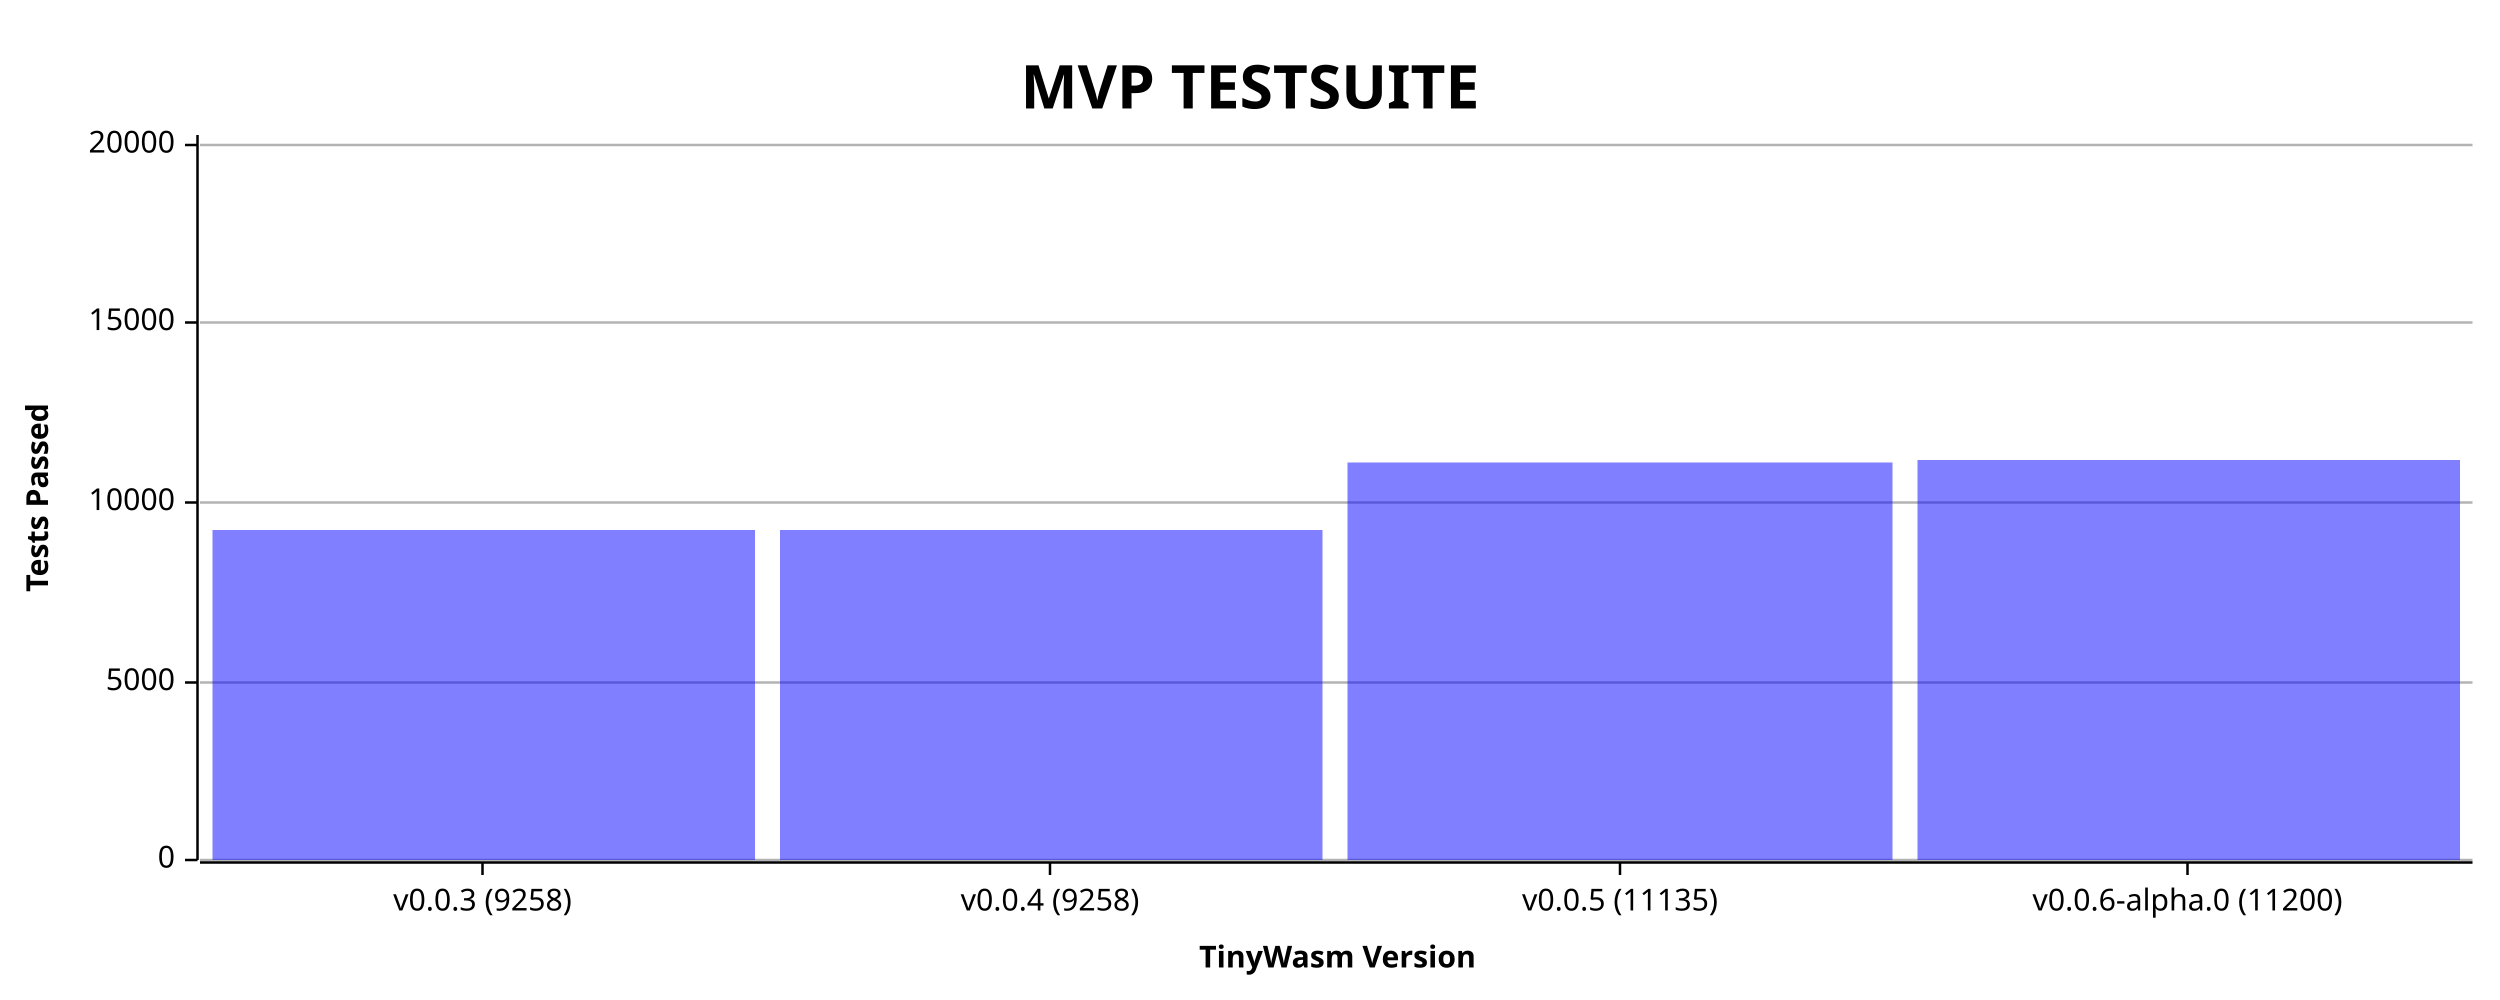
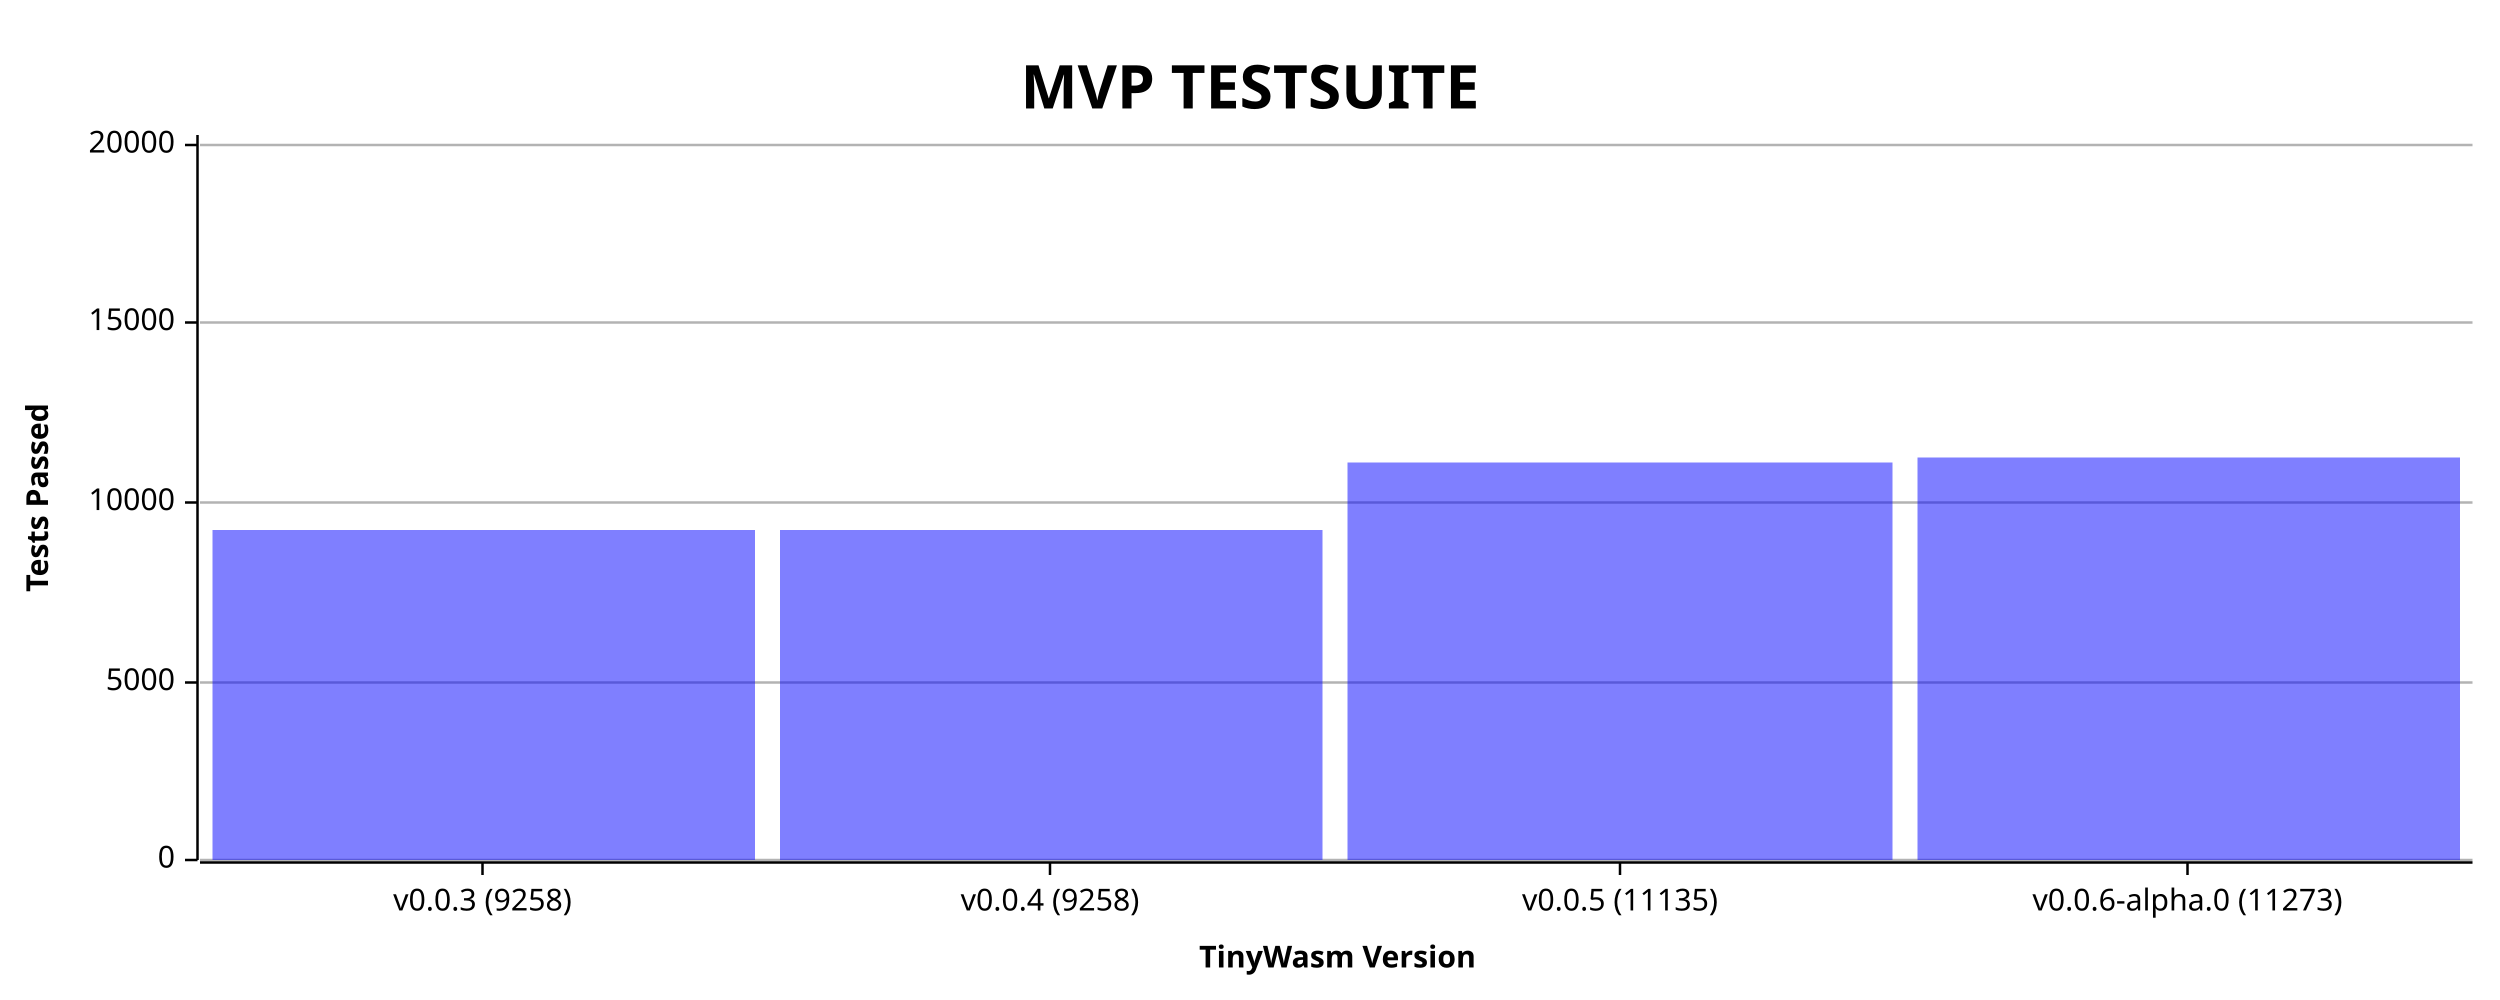
<svg xmlns="http://www.w3.org/2000/svg" width="1000" height="400" viewBox="0 0 1000 400">
  <rect x="0" y="0" width="1000" height="400" opacity="1" fill="#FFFFFF" stroke="none" />
  <text x="500" y="25" dy="0.76em" text-anchor="middle" font-family="Victor Mono" font-size="24.194" opacity="1" fill="#000000" font-weight="bold">
MVP TESTSUITE
</text>
  <text x="10" y="199" dy="0.76em" text-anchor="middle" font-family="Victor Mono" font-size="12.097" opacity="1" fill="#000000" font-weight="bold" transform="rotate(270, 10, 199)">
Tests Passed
</text>
  <text x="535" y="390" dy="-0.5ex" text-anchor="middle" font-family="Victor Mono" font-size="12.097" opacity="1" fill="#000000" font-weight="bold">
TinyWasm Version
</text>
  <line opacity="0.3" stroke="#000000" stroke-width="1" x1="80" y1="344" x2="989" y2="344" />
  <line opacity="0.3" stroke="#000000" stroke-width="1" x1="80" y1="273" x2="989" y2="273" />
  <line opacity="0.3" stroke="#000000" stroke-width="1" x1="80" y1="201" x2="989" y2="201" />
  <line opacity="0.3" stroke="#000000" stroke-width="1" x1="80" y1="129" x2="989" y2="129" />
  <line opacity="0.3" stroke="#000000" stroke-width="1" x1="80" y1="58" x2="989" y2="58" />
  <polyline fill="none" opacity="1" stroke="#000000" stroke-width="1" points="79,54 79,344 " />
  <text x="70" y="344" dy="0.5ex" text-anchor="end" font-family="Victor Mono" font-size="12.097" opacity="1" fill="#000000">
0
</text>
  <polyline fill="none" opacity="1" stroke="#000000" stroke-width="1" points="74,344 79,344 " />
  <text x="70" y="273" dy="0.5ex" text-anchor="end" font-family="Victor Mono" font-size="12.097" opacity="1" fill="#000000">
5000
</text>
  <polyline fill="none" opacity="1" stroke="#000000" stroke-width="1" points="74,273 79,273 " />
  <text x="70" y="201" dy="0.5ex" text-anchor="end" font-family="Victor Mono" font-size="12.097" opacity="1" fill="#000000">
10000
</text>
  <polyline fill="none" opacity="1" stroke="#000000" stroke-width="1" points="74,201 79,201 " />
  <text x="70" y="129" dy="0.5ex" text-anchor="end" font-family="Victor Mono" font-size="12.097" opacity="1" fill="#000000">
15000
</text>
  <polyline fill="none" opacity="1" stroke="#000000" stroke-width="1" points="74,129 79,129 " />
  <text x="70" y="58" dy="0.5ex" text-anchor="end" font-family="Victor Mono" font-size="12.097" opacity="1" fill="#000000">
20000
</text>
  <polyline fill="none" opacity="1" stroke="#000000" stroke-width="1" points="74,58 79,58 " />
  <polyline fill="none" opacity="1" stroke="#000000" stroke-width="1" points="80,345 989,345 " />
  <text x="193" y="355" dy="0.76em" text-anchor="middle" font-family="Victor Mono" font-size="12.097" opacity="1" fill="#000000">
v0.0.3 (9258)
</text>
  <polyline fill="none" opacity="1" stroke="#000000" stroke-width="1" points="193,345 193,350 " />
  <text x="420" y="355" dy="0.76em" text-anchor="middle" font-family="Victor Mono" font-size="12.097" opacity="1" fill="#000000">
v0.0.4 (9258)
</text>
  <polyline fill="none" opacity="1" stroke="#000000" stroke-width="1" points="420,345 420,350 " />
  <text x="648" y="355" dy="0.76em" text-anchor="middle" font-family="Victor Mono" font-size="12.097" opacity="1" fill="#000000">
v0.0.5 (11135)
</text>
  <polyline fill="none" opacity="1" stroke="#000000" stroke-width="1" points="648,345 648,350 " />
  <text x="875" y="355" dy="0.76em" text-anchor="middle" font-family="Victor Mono" font-size="12.097" opacity="1" fill="#000000">
- v0.0.6-alpha.0 (11200)
+ v0.0.6-alpha.0 (11273)
</text>
  <polyline fill="none" opacity="1" stroke="#000000" stroke-width="1" points="875,345 875,350 " />
+   <rect x="85" y="212" width="217" height="132" opacity="0.5" fill="#0000FF" stroke="none" />
  <rect x="312" y="212" width="217" height="132" opacity="0.5" fill="#0000FF" stroke="none" />
-   <rect x="85" y="212" width="217" height="132" opacity="0.5" fill="#0000FF" stroke="none" />
+   <rect x="767" y="183" width="217" height="161" opacity="0.5" fill="#0000FF" stroke="none" />
  <rect x="539" y="185" width="218" height="159" opacity="0.5" fill="#0000FF" stroke="none" />
-   <rect x="767" y="184" width="217" height="160" opacity="0.5" fill="#0000FF" stroke="none" />
</svg>
